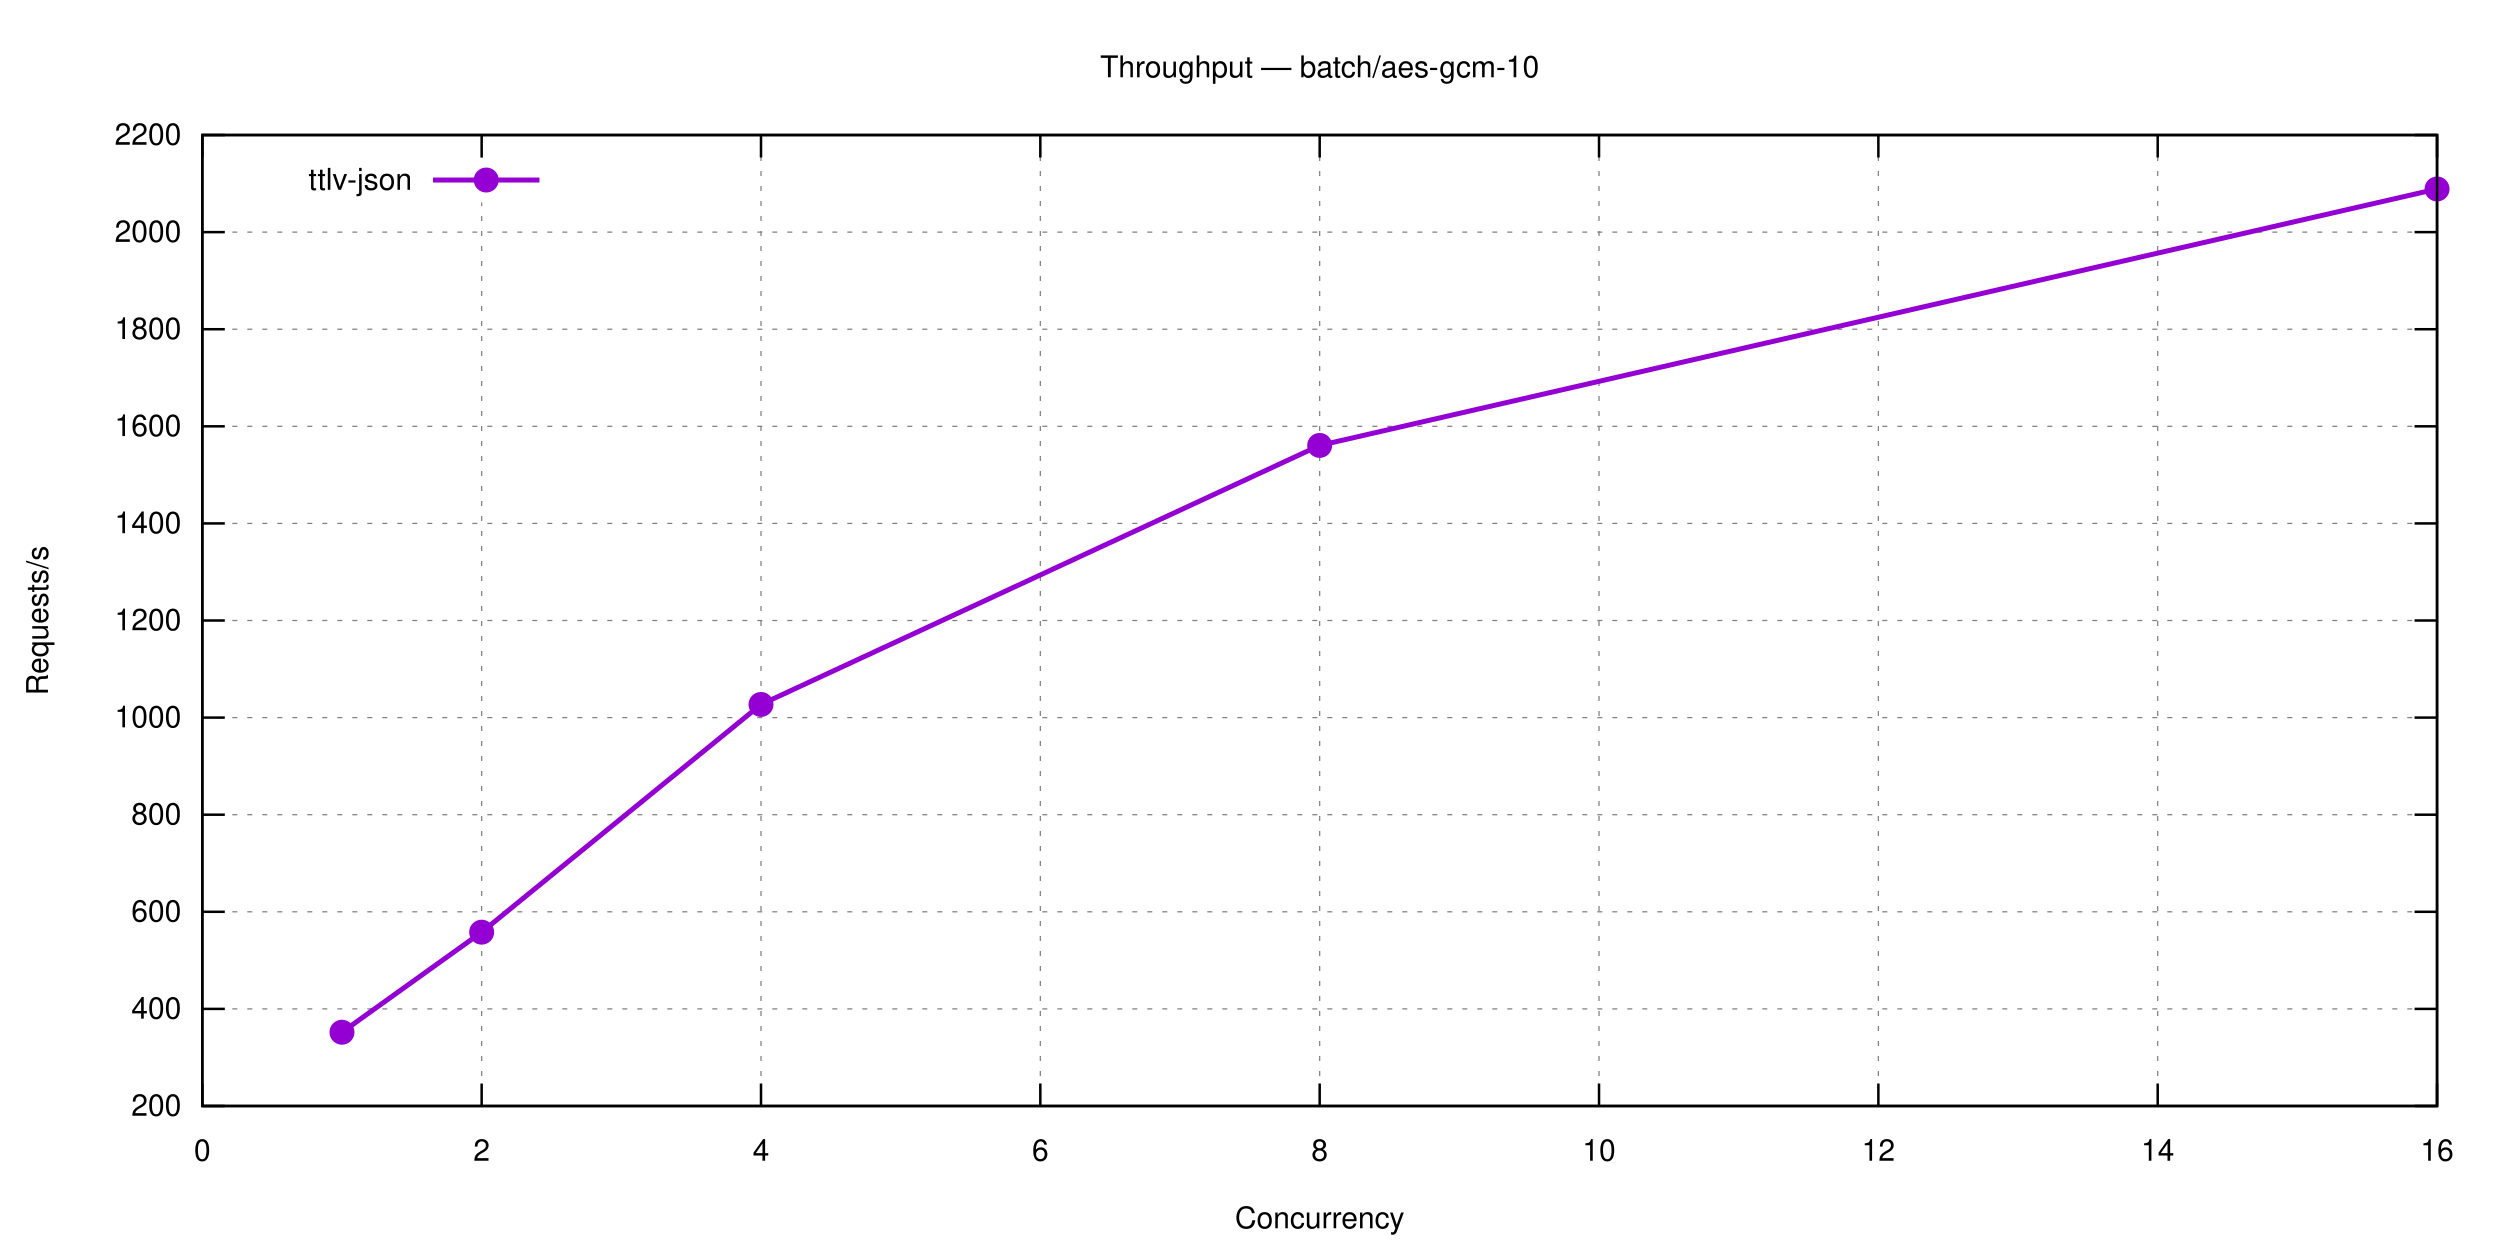
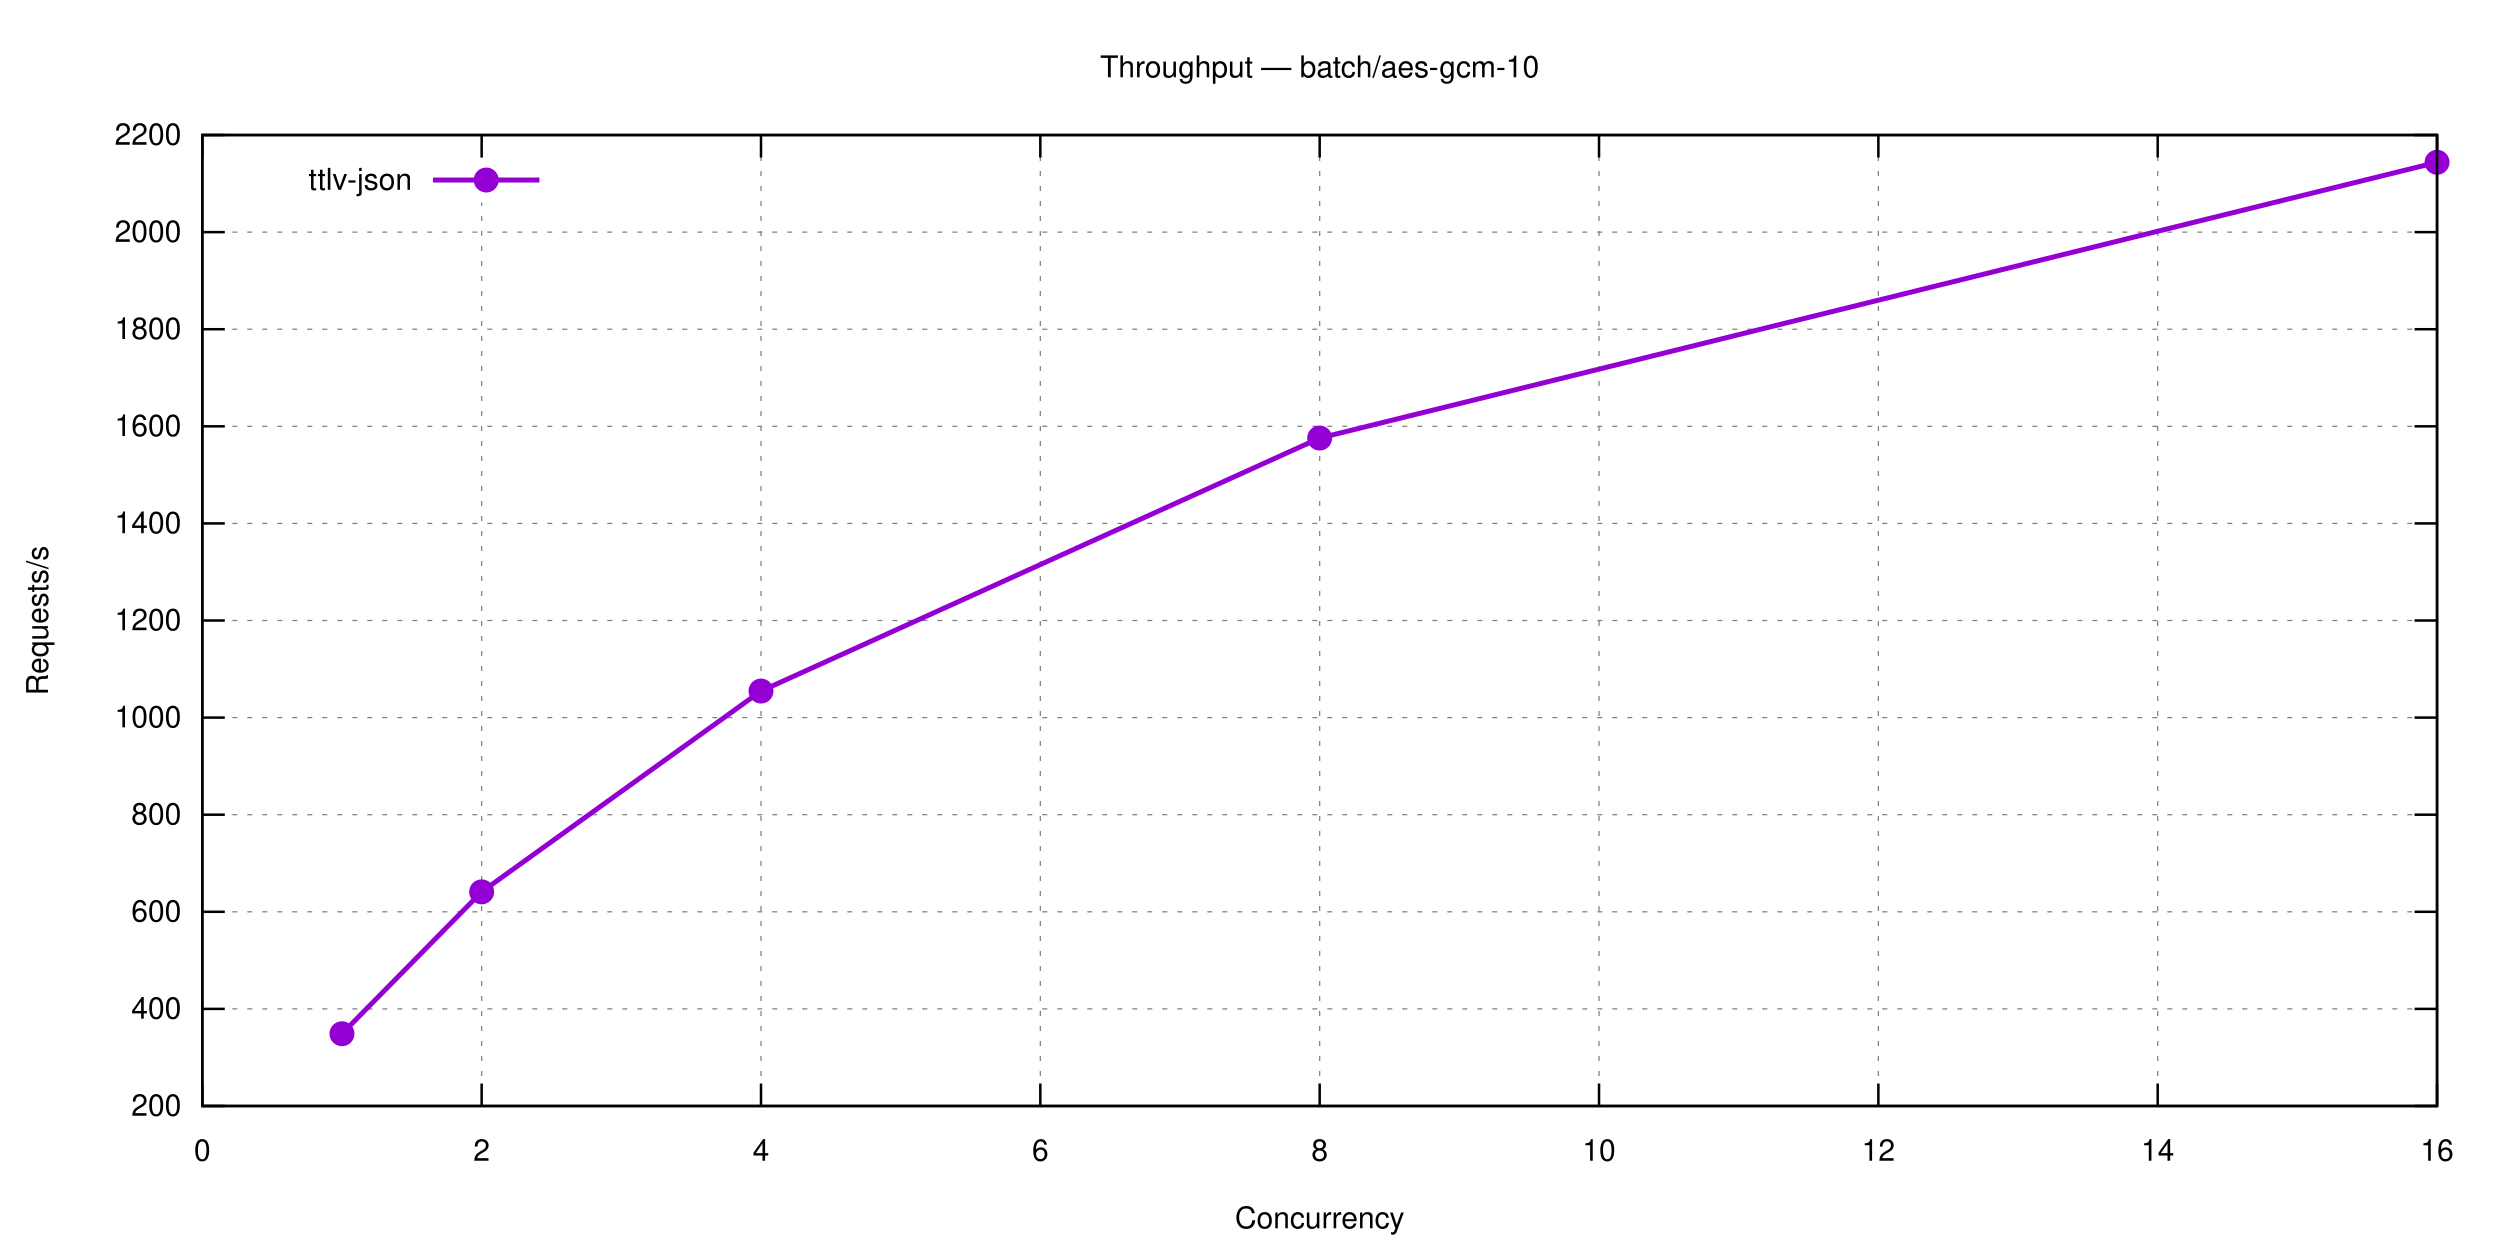
<svg xmlns="http://www.w3.org/2000/svg" xmlns:xlink="http://www.w3.org/1999/xlink" width="1000" height="500" viewBox="0 0 1000 500">
  <g id="gnuplot_canvas">
    <rect x="0" y="0" width="1000" height="500" fill="none" />
    <defs>
      <circle id="gpDot" r="0.5" stroke-width="0.5" stroke="currentColor" />
      <path id="gpPt0" stroke-width="0.222" stroke="currentColor" d="M-1,0 h2 M0,-1 v2" />
      <path id="gpPt1" stroke-width="0.222" stroke="currentColor" d="M-1,-1 L1,1 M1,-1 L-1,1" />
      <path id="gpPt2" stroke-width="0.222" stroke="currentColor" d="M-1,0 L1,0 M0,-1 L0,1 M-1,-1 L1,1 M-1,1 L1,-1" />
      <rect id="gpPt3" stroke-width="0.222" stroke="currentColor" x="-1" y="-1" width="2" height="2" />
      <rect id="gpPt4" stroke-width="0.222" stroke="currentColor" fill="currentColor" x="-1" y="-1" width="2" height="2" />
      <circle id="gpPt5" stroke-width="0.222" stroke="currentColor" cx="0" cy="0" r="1" />
      <use xlink:href="#gpPt5" id="gpPt6" fill="currentColor" stroke="none" />
      <path id="gpPt7" stroke-width="0.222" stroke="currentColor" d="M0,-1.33 L-1.33,0.67 L1.33,0.67 z" />
      <use xlink:href="#gpPt7" id="gpPt8" fill="currentColor" stroke="none" />
      <use xlink:href="#gpPt7" id="gpPt9" stroke="currentColor" transform="rotate(180)" />
      <use xlink:href="#gpPt9" id="gpPt10" fill="currentColor" stroke="none" />
      <use xlink:href="#gpPt3" id="gpPt11" stroke="currentColor" transform="rotate(45)" />
      <use xlink:href="#gpPt11" id="gpPt12" fill="currentColor" stroke="none" />
      <path id="gpPt13" stroke-width="0.222" stroke="currentColor" d="M0,1.330 L1.265,0.411 L0.782,-1.067 L-0.782,-1.076 L-1.265,0.411 z" />
      <use xlink:href="#gpPt13" id="gpPt14" fill="currentColor" stroke="none" />
      <filter id="textbox" filterUnits="objectBoundingBox" x="0" y="0" height="1" width="1">
        <feFlood flood-color="white" flood-opacity="1" result="bgnd" />
        <feComposite in="SourceGraphic" in2="bgnd" operator="atop" />
      </filter>
      <filter id="greybox" filterUnits="objectBoundingBox" x="0" y="0" height="1" width="1">
        <feFlood flood-color="lightgrey" flood-opacity="1" result="grey" />
        <feComposite in="SourceGraphic" in2="grey" operator="atop" />
      </filter>
    </defs>
    <g fill="none" color="white" stroke="currentColor" stroke-width="1.00" stroke-linecap="butt" stroke-linejoin="miter">
</g>
    <g fill="none" color="black" stroke="currentColor" stroke-width="1.00" stroke-linecap="butt" stroke-linejoin="miter">
</g>
    <g fill="none" color="black" stroke="black" stroke-width="0.50" stroke-linecap="butt" stroke-linejoin="miter">
</g>
    <g fill="none" color="gray" stroke="currentColor" stroke-width="0.50" stroke-linecap="butt" stroke-linejoin="miter">
      <path stroke="gray" stroke-dasharray="2,4" class="gridline" d="M80.92,442.40 L974.82,442.40  " />
    </g>
    <g fill="none" color="gray" stroke="gray" stroke-width="1.00" stroke-linecap="butt" stroke-linejoin="miter">
</g>
    <g fill="none" color="black" stroke="currentColor" stroke-width="1.00" stroke-linecap="butt" stroke-linejoin="miter">
      <path stroke="black" d="M80.92,442.40 L89.92,442.40 M974.82,442.40 L965.82,442.40  " />
      <g transform="translate(72.53,446.30)" stroke="none" fill="black" font-family="Helvetica" font-size="12.00" text-anchor="end">
        <text>
          <tspan font-family="Helvetica"> 200</tspan>
        </text>
      </g>
    </g>
    <g fill="none" color="black" stroke="currentColor" stroke-width="1.00" stroke-linecap="butt" stroke-linejoin="miter">
</g>
    <g fill="none" color="black" stroke="black" stroke-width="0.50" stroke-linecap="butt" stroke-linejoin="miter">
</g>
    <g fill="none" color="gray" stroke="currentColor" stroke-width="0.50" stroke-linecap="butt" stroke-linejoin="miter">
      <path stroke="gray" stroke-dasharray="2,4" class="gridline" d="M80.92,403.56 L974.82,403.56  " />
    </g>
    <g fill="none" color="gray" stroke="gray" stroke-width="1.00" stroke-linecap="butt" stroke-linejoin="miter">
</g>
    <g fill="none" color="black" stroke="currentColor" stroke-width="1.00" stroke-linecap="butt" stroke-linejoin="miter">
      <path stroke="black" d="M80.92,403.56 L89.92,403.56 M974.82,403.56 L965.82,403.56  " />
      <g transform="translate(72.53,407.46)" stroke="none" fill="black" font-family="Helvetica" font-size="12.00" text-anchor="end">
        <text>
          <tspan font-family="Helvetica"> 400</tspan>
        </text>
      </g>
    </g>
    <g fill="none" color="black" stroke="currentColor" stroke-width="1.00" stroke-linecap="butt" stroke-linejoin="miter">
</g>
    <g fill="none" color="black" stroke="black" stroke-width="0.50" stroke-linecap="butt" stroke-linejoin="miter">
</g>
    <g fill="none" color="gray" stroke="currentColor" stroke-width="0.50" stroke-linecap="butt" stroke-linejoin="miter">
      <path stroke="gray" stroke-dasharray="2,4" class="gridline" d="M80.92,364.72 L974.82,364.72  " />
    </g>
    <g fill="none" color="gray" stroke="gray" stroke-width="1.00" stroke-linecap="butt" stroke-linejoin="miter">
</g>
    <g fill="none" color="black" stroke="currentColor" stroke-width="1.00" stroke-linecap="butt" stroke-linejoin="miter">
      <path stroke="black" d="M80.92,364.72 L89.92,364.72 M974.82,364.72 L965.82,364.72  " />
      <g transform="translate(72.53,368.62)" stroke="none" fill="black" font-family="Helvetica" font-size="12.00" text-anchor="end">
        <text>
          <tspan font-family="Helvetica"> 600</tspan>
        </text>
      </g>
    </g>
    <g fill="none" color="black" stroke="currentColor" stroke-width="1.00" stroke-linecap="butt" stroke-linejoin="miter">
</g>
    <g fill="none" color="black" stroke="black" stroke-width="0.50" stroke-linecap="butt" stroke-linejoin="miter">
</g>
    <g fill="none" color="gray" stroke="currentColor" stroke-width="0.50" stroke-linecap="butt" stroke-linejoin="miter">
      <path stroke="gray" stroke-dasharray="2,4" class="gridline" d="M80.92,325.88 L974.82,325.88  " />
    </g>
    <g fill="none" color="gray" stroke="gray" stroke-width="1.00" stroke-linecap="butt" stroke-linejoin="miter">
</g>
    <g fill="none" color="black" stroke="currentColor" stroke-width="1.00" stroke-linecap="butt" stroke-linejoin="miter">
      <path stroke="black" d="M80.92,325.88 L89.92,325.88 M974.82,325.88 L965.82,325.88  " />
      <g transform="translate(72.53,329.78)" stroke="none" fill="black" font-family="Helvetica" font-size="12.00" text-anchor="end">
        <text>
          <tspan font-family="Helvetica"> 800</tspan>
        </text>
      </g>
    </g>
    <g fill="none" color="black" stroke="currentColor" stroke-width="1.00" stroke-linecap="butt" stroke-linejoin="miter">
</g>
    <g fill="none" color="black" stroke="black" stroke-width="0.50" stroke-linecap="butt" stroke-linejoin="miter">
</g>
    <g fill="none" color="gray" stroke="currentColor" stroke-width="0.50" stroke-linecap="butt" stroke-linejoin="miter">
      <path stroke="gray" stroke-dasharray="2,4" class="gridline" d="M80.92,287.04 L974.82,287.04  " />
    </g>
    <g fill="none" color="gray" stroke="gray" stroke-width="1.00" stroke-linecap="butt" stroke-linejoin="miter">
</g>
    <g fill="none" color="black" stroke="currentColor" stroke-width="1.00" stroke-linecap="butt" stroke-linejoin="miter">
      <path stroke="black" d="M80.92,287.04 L89.92,287.04 M974.82,287.04 L965.82,287.04  " />
      <g transform="translate(72.53,290.94)" stroke="none" fill="black" font-family="Helvetica" font-size="12.00" text-anchor="end">
        <text>
          <tspan font-family="Helvetica"> 1000</tspan>
        </text>
      </g>
    </g>
    <g fill="none" color="black" stroke="currentColor" stroke-width="1.00" stroke-linecap="butt" stroke-linejoin="miter">
</g>
    <g fill="none" color="black" stroke="black" stroke-width="0.50" stroke-linecap="butt" stroke-linejoin="miter">
</g>
    <g fill="none" color="gray" stroke="currentColor" stroke-width="0.50" stroke-linecap="butt" stroke-linejoin="miter">
      <path stroke="gray" stroke-dasharray="2,4" class="gridline" d="M80.92,248.20 L974.82,248.20  " />
    </g>
    <g fill="none" color="gray" stroke="gray" stroke-width="1.00" stroke-linecap="butt" stroke-linejoin="miter">
</g>
    <g fill="none" color="black" stroke="currentColor" stroke-width="1.00" stroke-linecap="butt" stroke-linejoin="miter">
      <path stroke="black" d="M80.92,248.20 L89.92,248.20 M974.82,248.20 L965.82,248.20  " />
      <g transform="translate(72.53,252.10)" stroke="none" fill="black" font-family="Helvetica" font-size="12.00" text-anchor="end">
        <text>
          <tspan font-family="Helvetica"> 1200</tspan>
        </text>
      </g>
    </g>
    <g fill="none" color="black" stroke="currentColor" stroke-width="1.00" stroke-linecap="butt" stroke-linejoin="miter">
</g>
    <g fill="none" color="black" stroke="black" stroke-width="0.50" stroke-linecap="butt" stroke-linejoin="miter">
</g>
    <g fill="none" color="gray" stroke="currentColor" stroke-width="0.50" stroke-linecap="butt" stroke-linejoin="miter">
      <path stroke="gray" stroke-dasharray="2,4" class="gridline" d="M80.92,209.37 L974.82,209.37  " />
    </g>
    <g fill="none" color="gray" stroke="gray" stroke-width="1.00" stroke-linecap="butt" stroke-linejoin="miter">
</g>
    <g fill="none" color="black" stroke="currentColor" stroke-width="1.00" stroke-linecap="butt" stroke-linejoin="miter">
      <path stroke="black" d="M80.92,209.37 L89.92,209.37 M974.82,209.37 L965.82,209.37  " />
      <g transform="translate(72.53,213.27)" stroke="none" fill="black" font-family="Helvetica" font-size="12.00" text-anchor="end">
        <text>
          <tspan font-family="Helvetica"> 1400</tspan>
        </text>
      </g>
    </g>
    <g fill="none" color="black" stroke="currentColor" stroke-width="1.00" stroke-linecap="butt" stroke-linejoin="miter">
</g>
    <g fill="none" color="black" stroke="black" stroke-width="0.50" stroke-linecap="butt" stroke-linejoin="miter">
</g>
    <g fill="none" color="gray" stroke="currentColor" stroke-width="0.50" stroke-linecap="butt" stroke-linejoin="miter">
      <path stroke="gray" stroke-dasharray="2,4" class="gridline" d="M80.92,170.53 L974.82,170.53  " />
    </g>
    <g fill="none" color="gray" stroke="gray" stroke-width="1.00" stroke-linecap="butt" stroke-linejoin="miter">
</g>
    <g fill="none" color="black" stroke="currentColor" stroke-width="1.00" stroke-linecap="butt" stroke-linejoin="miter">
      <path stroke="black" d="M80.92,170.53 L89.92,170.53 M974.82,170.53 L965.82,170.53  " />
      <g transform="translate(72.53,174.43)" stroke="none" fill="black" font-family="Helvetica" font-size="12.00" text-anchor="end">
        <text>
          <tspan font-family="Helvetica"> 1600</tspan>
        </text>
      </g>
    </g>
    <g fill="none" color="black" stroke="currentColor" stroke-width="1.00" stroke-linecap="butt" stroke-linejoin="miter">
</g>
    <g fill="none" color="black" stroke="black" stroke-width="0.50" stroke-linecap="butt" stroke-linejoin="miter">
</g>
    <g fill="none" color="gray" stroke="currentColor" stroke-width="0.50" stroke-linecap="butt" stroke-linejoin="miter">
      <path stroke="gray" stroke-dasharray="2,4" class="gridline" d="M80.92,131.69 L974.82,131.69  " />
    </g>
    <g fill="none" color="gray" stroke="gray" stroke-width="1.00" stroke-linecap="butt" stroke-linejoin="miter">
</g>
    <g fill="none" color="black" stroke="currentColor" stroke-width="1.00" stroke-linecap="butt" stroke-linejoin="miter">
      <path stroke="black" d="M80.92,131.69 L89.92,131.69 M974.82,131.69 L965.82,131.69  " />
      <g transform="translate(72.53,135.59)" stroke="none" fill="black" font-family="Helvetica" font-size="12.00" text-anchor="end">
        <text>
          <tspan font-family="Helvetica"> 1800</tspan>
        </text>
      </g>
    </g>
    <g fill="none" color="black" stroke="currentColor" stroke-width="1.00" stroke-linecap="butt" stroke-linejoin="miter">
</g>
    <g fill="none" color="black" stroke="black" stroke-width="0.50" stroke-linecap="butt" stroke-linejoin="miter">
</g>
    <g fill="none" color="gray" stroke="currentColor" stroke-width="0.50" stroke-linecap="butt" stroke-linejoin="miter">
      <path stroke="gray" stroke-dasharray="2,4" class="gridline" d="M80.92,92.85 L974.82,92.85  " />
    </g>
    <g fill="none" color="gray" stroke="gray" stroke-width="1.00" stroke-linecap="butt" stroke-linejoin="miter">
</g>
    <g fill="none" color="black" stroke="currentColor" stroke-width="1.00" stroke-linecap="butt" stroke-linejoin="miter">
      <path stroke="black" d="M80.92,92.85 L89.92,92.85 M974.82,92.85 L965.82,92.85  " />
      <g transform="translate(72.53,96.75)" stroke="none" fill="black" font-family="Helvetica" font-size="12.00" text-anchor="end">
        <text>
          <tspan font-family="Helvetica"> 2000</tspan>
        </text>
      </g>
    </g>
    <g fill="none" color="black" stroke="currentColor" stroke-width="1.00" stroke-linecap="butt" stroke-linejoin="miter">
</g>
    <g fill="none" color="black" stroke="black" stroke-width="0.50" stroke-linecap="butt" stroke-linejoin="miter">
</g>
    <g fill="none" color="gray" stroke="currentColor" stroke-width="0.50" stroke-linecap="butt" stroke-linejoin="miter">
      <path stroke="gray" stroke-dasharray="2,4" class="gridline" d="M80.92,54.01 L974.82,54.01  " />
    </g>
    <g fill="none" color="gray" stroke="gray" stroke-width="1.00" stroke-linecap="butt" stroke-linejoin="miter">
</g>
    <g fill="none" color="black" stroke="currentColor" stroke-width="1.00" stroke-linecap="butt" stroke-linejoin="miter">
      <path stroke="black" d="M80.92,54.01 L89.92,54.01 M974.82,54.01 L965.82,54.01  " />
      <g transform="translate(72.53,57.91)" stroke="none" fill="black" font-family="Helvetica" font-size="12.00" text-anchor="end">
        <text>
          <tspan font-family="Helvetica"> 2200</tspan>
        </text>
      </g>
    </g>
    <g fill="none" color="black" stroke="currentColor" stroke-width="1.00" stroke-linecap="butt" stroke-linejoin="miter">
</g>
    <g fill="none" color="black" stroke="black" stroke-width="0.50" stroke-linecap="butt" stroke-linejoin="miter">
</g>
    <g fill="none" color="gray" stroke="currentColor" stroke-width="0.50" stroke-linecap="butt" stroke-linejoin="miter">
      <path stroke="gray" stroke-dasharray="2,4" class="gridline" d="M80.92,442.40 L80.92,54.01  " />
    </g>
    <g fill="none" color="gray" stroke="gray" stroke-width="1.00" stroke-linecap="butt" stroke-linejoin="miter">
</g>
    <g fill="none" color="black" stroke="currentColor" stroke-width="1.00" stroke-linecap="butt" stroke-linejoin="miter">
      <path stroke="black" d="M80.92,442.40 L80.92,433.40 M80.92,54.01 L80.92,63.01  " />
      <g transform="translate(80.92,464.30)" stroke="none" fill="black" font-family="Helvetica" font-size="12.00" text-anchor="middle">
        <text>
          <tspan font-family="Helvetica"> 0</tspan>
        </text>
      </g>
    </g>
    <g fill="none" color="black" stroke="currentColor" stroke-width="1.00" stroke-linecap="butt" stroke-linejoin="miter">
</g>
    <g fill="none" color="black" stroke="black" stroke-width="0.50" stroke-linecap="butt" stroke-linejoin="miter">
</g>
    <g fill="none" color="gray" stroke="currentColor" stroke-width="0.50" stroke-linecap="butt" stroke-linejoin="miter">
      <path stroke="gray" stroke-dasharray="2,4" class="gridline" d="M192.66,442.40 L192.66,81.01 M192.66,63.01 L192.66,54.01  " />
    </g>
    <g fill="none" color="gray" stroke="gray" stroke-width="1.00" stroke-linecap="butt" stroke-linejoin="miter">
</g>
    <g fill="none" color="black" stroke="currentColor" stroke-width="1.00" stroke-linecap="butt" stroke-linejoin="miter">
      <path stroke="black" d="M192.66,442.40 L192.66,433.40 M192.66,54.01 L192.66,63.01  " />
      <g transform="translate(192.66,464.30)" stroke="none" fill="black" font-family="Helvetica" font-size="12.00" text-anchor="middle">
        <text>
          <tspan font-family="Helvetica"> 2</tspan>
        </text>
      </g>
    </g>
    <g fill="none" color="black" stroke="currentColor" stroke-width="1.00" stroke-linecap="butt" stroke-linejoin="miter">
</g>
    <g fill="none" color="black" stroke="black" stroke-width="0.50" stroke-linecap="butt" stroke-linejoin="miter">
</g>
    <g fill="none" color="gray" stroke="currentColor" stroke-width="0.50" stroke-linecap="butt" stroke-linejoin="miter">
      <path stroke="gray" stroke-dasharray="2,4" class="gridline" d="M304.40,442.40 L304.40,54.01  " />
    </g>
    <g fill="none" color="gray" stroke="gray" stroke-width="1.00" stroke-linecap="butt" stroke-linejoin="miter">
</g>
    <g fill="none" color="black" stroke="currentColor" stroke-width="1.00" stroke-linecap="butt" stroke-linejoin="miter">
      <path stroke="black" d="M304.40,442.40 L304.40,433.40 M304.40,54.01 L304.40,63.01  " />
      <g transform="translate(304.40,464.30)" stroke="none" fill="black" font-family="Helvetica" font-size="12.00" text-anchor="middle">
        <text>
          <tspan font-family="Helvetica"> 4</tspan>
        </text>
      </g>
    </g>
    <g fill="none" color="black" stroke="currentColor" stroke-width="1.00" stroke-linecap="butt" stroke-linejoin="miter">
</g>
    <g fill="none" color="black" stroke="black" stroke-width="0.50" stroke-linecap="butt" stroke-linejoin="miter">
</g>
    <g fill="none" color="gray" stroke="currentColor" stroke-width="0.50" stroke-linecap="butt" stroke-linejoin="miter">
      <path stroke="gray" stroke-dasharray="2,4" class="gridline" d="M416.13,442.40 L416.13,54.01  " />
    </g>
    <g fill="none" color="gray" stroke="gray" stroke-width="1.00" stroke-linecap="butt" stroke-linejoin="miter">
</g>
    <g fill="none" color="black" stroke="currentColor" stroke-width="1.00" stroke-linecap="butt" stroke-linejoin="miter">
      <path stroke="black" d="M416.13,442.40 L416.13,433.40 M416.13,54.01 L416.13,63.01  " />
      <g transform="translate(416.13,464.30)" stroke="none" fill="black" font-family="Helvetica" font-size="12.00" text-anchor="middle">
        <text>
          <tspan font-family="Helvetica"> 6</tspan>
        </text>
      </g>
    </g>
    <g fill="none" color="black" stroke="currentColor" stroke-width="1.00" stroke-linecap="butt" stroke-linejoin="miter">
</g>
    <g fill="none" color="black" stroke="black" stroke-width="0.50" stroke-linecap="butt" stroke-linejoin="miter">
</g>
    <g fill="none" color="gray" stroke="currentColor" stroke-width="0.50" stroke-linecap="butt" stroke-linejoin="miter">
      <path stroke="gray" stroke-dasharray="2,4" class="gridline" d="M527.87,442.40 L527.87,54.01  " />
    </g>
    <g fill="none" color="gray" stroke="gray" stroke-width="1.00" stroke-linecap="butt" stroke-linejoin="miter">
</g>
    <g fill="none" color="black" stroke="currentColor" stroke-width="1.00" stroke-linecap="butt" stroke-linejoin="miter">
      <path stroke="black" d="M527.87,442.40 L527.87,433.40 M527.87,54.01 L527.87,63.01  " />
      <g transform="translate(527.87,464.30)" stroke="none" fill="black" font-family="Helvetica" font-size="12.00" text-anchor="middle">
        <text>
          <tspan font-family="Helvetica"> 8</tspan>
        </text>
      </g>
    </g>
    <g fill="none" color="black" stroke="currentColor" stroke-width="1.00" stroke-linecap="butt" stroke-linejoin="miter">
</g>
    <g fill="none" color="black" stroke="black" stroke-width="0.50" stroke-linecap="butt" stroke-linejoin="miter">
</g>
    <g fill="none" color="gray" stroke="currentColor" stroke-width="0.50" stroke-linecap="butt" stroke-linejoin="miter">
      <path stroke="gray" stroke-dasharray="2,4" class="gridline" d="M639.61,442.40 L639.61,54.01  " />
    </g>
    <g fill="none" color="gray" stroke="gray" stroke-width="1.00" stroke-linecap="butt" stroke-linejoin="miter">
</g>
    <g fill="none" color="black" stroke="currentColor" stroke-width="1.00" stroke-linecap="butt" stroke-linejoin="miter">
      <path stroke="black" d="M639.61,442.40 L639.61,433.40 M639.61,54.01 L639.61,63.01  " />
      <g transform="translate(639.61,464.30)" stroke="none" fill="black" font-family="Helvetica" font-size="12.00" text-anchor="middle">
        <text>
          <tspan font-family="Helvetica"> 10</tspan>
        </text>
      </g>
    </g>
    <g fill="none" color="black" stroke="currentColor" stroke-width="1.00" stroke-linecap="butt" stroke-linejoin="miter">
</g>
    <g fill="none" color="black" stroke="black" stroke-width="0.50" stroke-linecap="butt" stroke-linejoin="miter">
</g>
    <g fill="none" color="gray" stroke="currentColor" stroke-width="0.50" stroke-linecap="butt" stroke-linejoin="miter">
      <path stroke="gray" stroke-dasharray="2,4" class="gridline" d="M751.35,442.40 L751.35,54.01  " />
    </g>
    <g fill="none" color="gray" stroke="gray" stroke-width="1.00" stroke-linecap="butt" stroke-linejoin="miter">
</g>
    <g fill="none" color="black" stroke="currentColor" stroke-width="1.00" stroke-linecap="butt" stroke-linejoin="miter">
      <path stroke="black" d="M751.35,442.40 L751.35,433.40 M751.35,54.01 L751.35,63.01  " />
      <g transform="translate(751.35,464.30)" stroke="none" fill="black" font-family="Helvetica" font-size="12.00" text-anchor="middle">
        <text>
          <tspan font-family="Helvetica"> 12</tspan>
        </text>
      </g>
    </g>
    <g fill="none" color="black" stroke="currentColor" stroke-width="1.00" stroke-linecap="butt" stroke-linejoin="miter">
</g>
    <g fill="none" color="black" stroke="black" stroke-width="0.50" stroke-linecap="butt" stroke-linejoin="miter">
</g>
    <g fill="none" color="gray" stroke="currentColor" stroke-width="0.50" stroke-linecap="butt" stroke-linejoin="miter">
      <path stroke="gray" stroke-dasharray="2,4" class="gridline" d="M863.08,442.40 L863.08,54.01  " />
    </g>
    <g fill="none" color="gray" stroke="gray" stroke-width="1.00" stroke-linecap="butt" stroke-linejoin="miter">
</g>
    <g fill="none" color="black" stroke="currentColor" stroke-width="1.00" stroke-linecap="butt" stroke-linejoin="miter">
      <path stroke="black" d="M863.08,442.40 L863.08,433.40 M863.08,54.01 L863.08,63.01  " />
      <g transform="translate(863.08,464.30)" stroke="none" fill="black" font-family="Helvetica" font-size="12.00" text-anchor="middle">
        <text>
          <tspan font-family="Helvetica"> 14</tspan>
        </text>
      </g>
    </g>
    <g fill="none" color="black" stroke="currentColor" stroke-width="1.00" stroke-linecap="butt" stroke-linejoin="miter">
</g>
    <g fill="none" color="black" stroke="black" stroke-width="0.50" stroke-linecap="butt" stroke-linejoin="miter">
</g>
    <g fill="none" color="gray" stroke="currentColor" stroke-width="0.50" stroke-linecap="butt" stroke-linejoin="miter">
      <path stroke="gray" stroke-dasharray="2,4" class="gridline" d="M974.82,442.40 L974.82,54.01  " />
    </g>
    <g fill="none" color="gray" stroke="gray" stroke-width="1.00" stroke-linecap="butt" stroke-linejoin="miter">
</g>
    <g fill="none" color="black" stroke="currentColor" stroke-width="1.00" stroke-linecap="butt" stroke-linejoin="miter">
      <path stroke="black" d="M974.82,442.40 L974.82,433.40 M974.82,54.01 L974.82,63.01  " />
      <g transform="translate(974.82,464.30)" stroke="none" fill="black" font-family="Helvetica" font-size="12.00" text-anchor="middle">
        <text>
          <tspan font-family="Helvetica"> 16</tspan>
        </text>
      </g>
    </g>
    <g fill="none" color="black" stroke="currentColor" stroke-width="1.00" stroke-linecap="butt" stroke-linejoin="miter">
</g>
    <g fill="none" color="black" stroke="currentColor" stroke-width="1.00" stroke-linecap="butt" stroke-linejoin="miter">
      <path stroke="black" d="M80.92,54.01 L80.92,442.40 L974.82,442.40 L974.82,54.01 L80.92,54.01 Z  " />
    </g>
    <g fill="none" color="black" stroke="currentColor" stroke-width="1.00" stroke-linecap="butt" stroke-linejoin="miter">
</g>
    <g id="gnuplot_plot_1">
      <g fill="none" color="white" stroke="black" stroke-width="2.00" stroke-linecap="butt" stroke-linejoin="miter">
</g>
      <g fill="none" color="black" stroke="currentColor" stroke-width="2.00" stroke-linecap="butt" stroke-linejoin="miter">
        <g transform="translate(164.82,75.91)" stroke="none" fill="black" font-family="Helvetica" font-size="12.00" text-anchor="end">
          <text>
            <tspan font-family="Helvetica">ttlv-json</tspan>
          </text>
        </g>
      </g>
      <g fill="none" color="black" stroke="currentColor" stroke-width="2.00" stroke-linecap="butt" stroke-linejoin="miter">
-         <path stroke="rgb(148,   0, 211)" d="M173.21,72.01 L215.77,72.01 M136.79,412.89 L192.66,372.87 L304.40,281.78 L527.87,178.17 L974.82,75.59  " />
-         <use xlink:href="#gpPt6" transform="translate(136.79,412.89) scale(4.50)" color="rgb(148,   0, 211)" />
-         <use xlink:href="#gpPt6" transform="translate(192.66,372.87) scale(4.50)" color="rgb(148,   0, 211)" />
-         <use xlink:href="#gpPt6" transform="translate(304.40,281.78) scale(4.50)" color="rgb(148,   0, 211)" />
-         <use xlink:href="#gpPt6" transform="translate(527.87,178.17) scale(4.50)" color="rgb(148,   0, 211)" />
-         <use xlink:href="#gpPt6" transform="translate(974.82,75.59) scale(4.50)" color="rgb(148,   0, 211)" />
+         <path stroke="rgb(148,   0, 211)" d="M173.21,72.01 L215.77,72.01 M136.79,413.49 L192.66,356.74 L304.40,276.42 L527.87,175.22 L974.82,64.91  " />
+         <use xlink:href="#gpPt6" transform="translate(136.79,413.49) scale(4.50)" color="rgb(148,   0, 211)" />
+         <use xlink:href="#gpPt6" transform="translate(192.66,356.74) scale(4.50)" color="rgb(148,   0, 211)" />
+         <use xlink:href="#gpPt6" transform="translate(304.40,276.42) scale(4.50)" color="rgb(148,   0, 211)" />
+         <use xlink:href="#gpPt6" transform="translate(527.87,175.22) scale(4.50)" color="rgb(148,   0, 211)" />
+         <use xlink:href="#gpPt6" transform="translate(974.82,64.91) scale(4.50)" color="rgb(148,   0, 211)" />
        <use xlink:href="#gpPt6" transform="translate(194.49,72.01) scale(4.50)" color="rgb(148,   0, 211)" />
      </g>
    </g>
    <g fill="none" color="black" stroke="currentColor" stroke-width="2.00" stroke-linecap="butt" stroke-linejoin="miter">
</g>
    <g fill="none" color="black" stroke="black" stroke-width="1.00" stroke-linecap="butt" stroke-linejoin="miter">
</g>
    <g fill="none" color="black" stroke="currentColor" stroke-width="1.00" stroke-linecap="butt" stroke-linejoin="miter">
      <path stroke="black" d="M80.92,54.01 L80.92,442.40 L974.82,442.40 L974.82,54.01 L80.92,54.01 Z  " />
      <g transform="translate(19.18,248.21) rotate(270.00)" stroke="none" fill="black" font-family="Helvetica" font-size="12.00" text-anchor="middle">
        <text>
          <tspan font-family="Helvetica">Requests/s</tspan>
        </text>
      </g>
    </g>
    <g fill="none" color="black" stroke="currentColor" stroke-width="1.00" stroke-linecap="butt" stroke-linejoin="miter">
      <g transform="translate(527.87,491.30)" stroke="none" fill="black" font-family="Helvetica" font-size="12.00" text-anchor="middle">
        <text>
          <tspan font-family="Helvetica">Concurrency</tspan>
        </text>
      </g>
    </g>
    <g fill="none" color="black" stroke="currentColor" stroke-width="1.00" stroke-linecap="butt" stroke-linejoin="miter">
</g>
    <g fill="none" color="black" stroke="currentColor" stroke-width="1.00" stroke-linecap="butt" stroke-linejoin="miter">
      <g transform="translate(527.87,30.91)" stroke="none" fill="black" font-family="Helvetica" font-size="12.00" text-anchor="middle">
        <text>
          <tspan font-family="Helvetica">Throughput — batch/aes-gcm-10</tspan>
        </text>
      </g>
    </g>
    <g fill="none" color="black" stroke="currentColor" stroke-width="1.00" stroke-linecap="butt" stroke-linejoin="miter">
</g>
  </g>
</svg>
